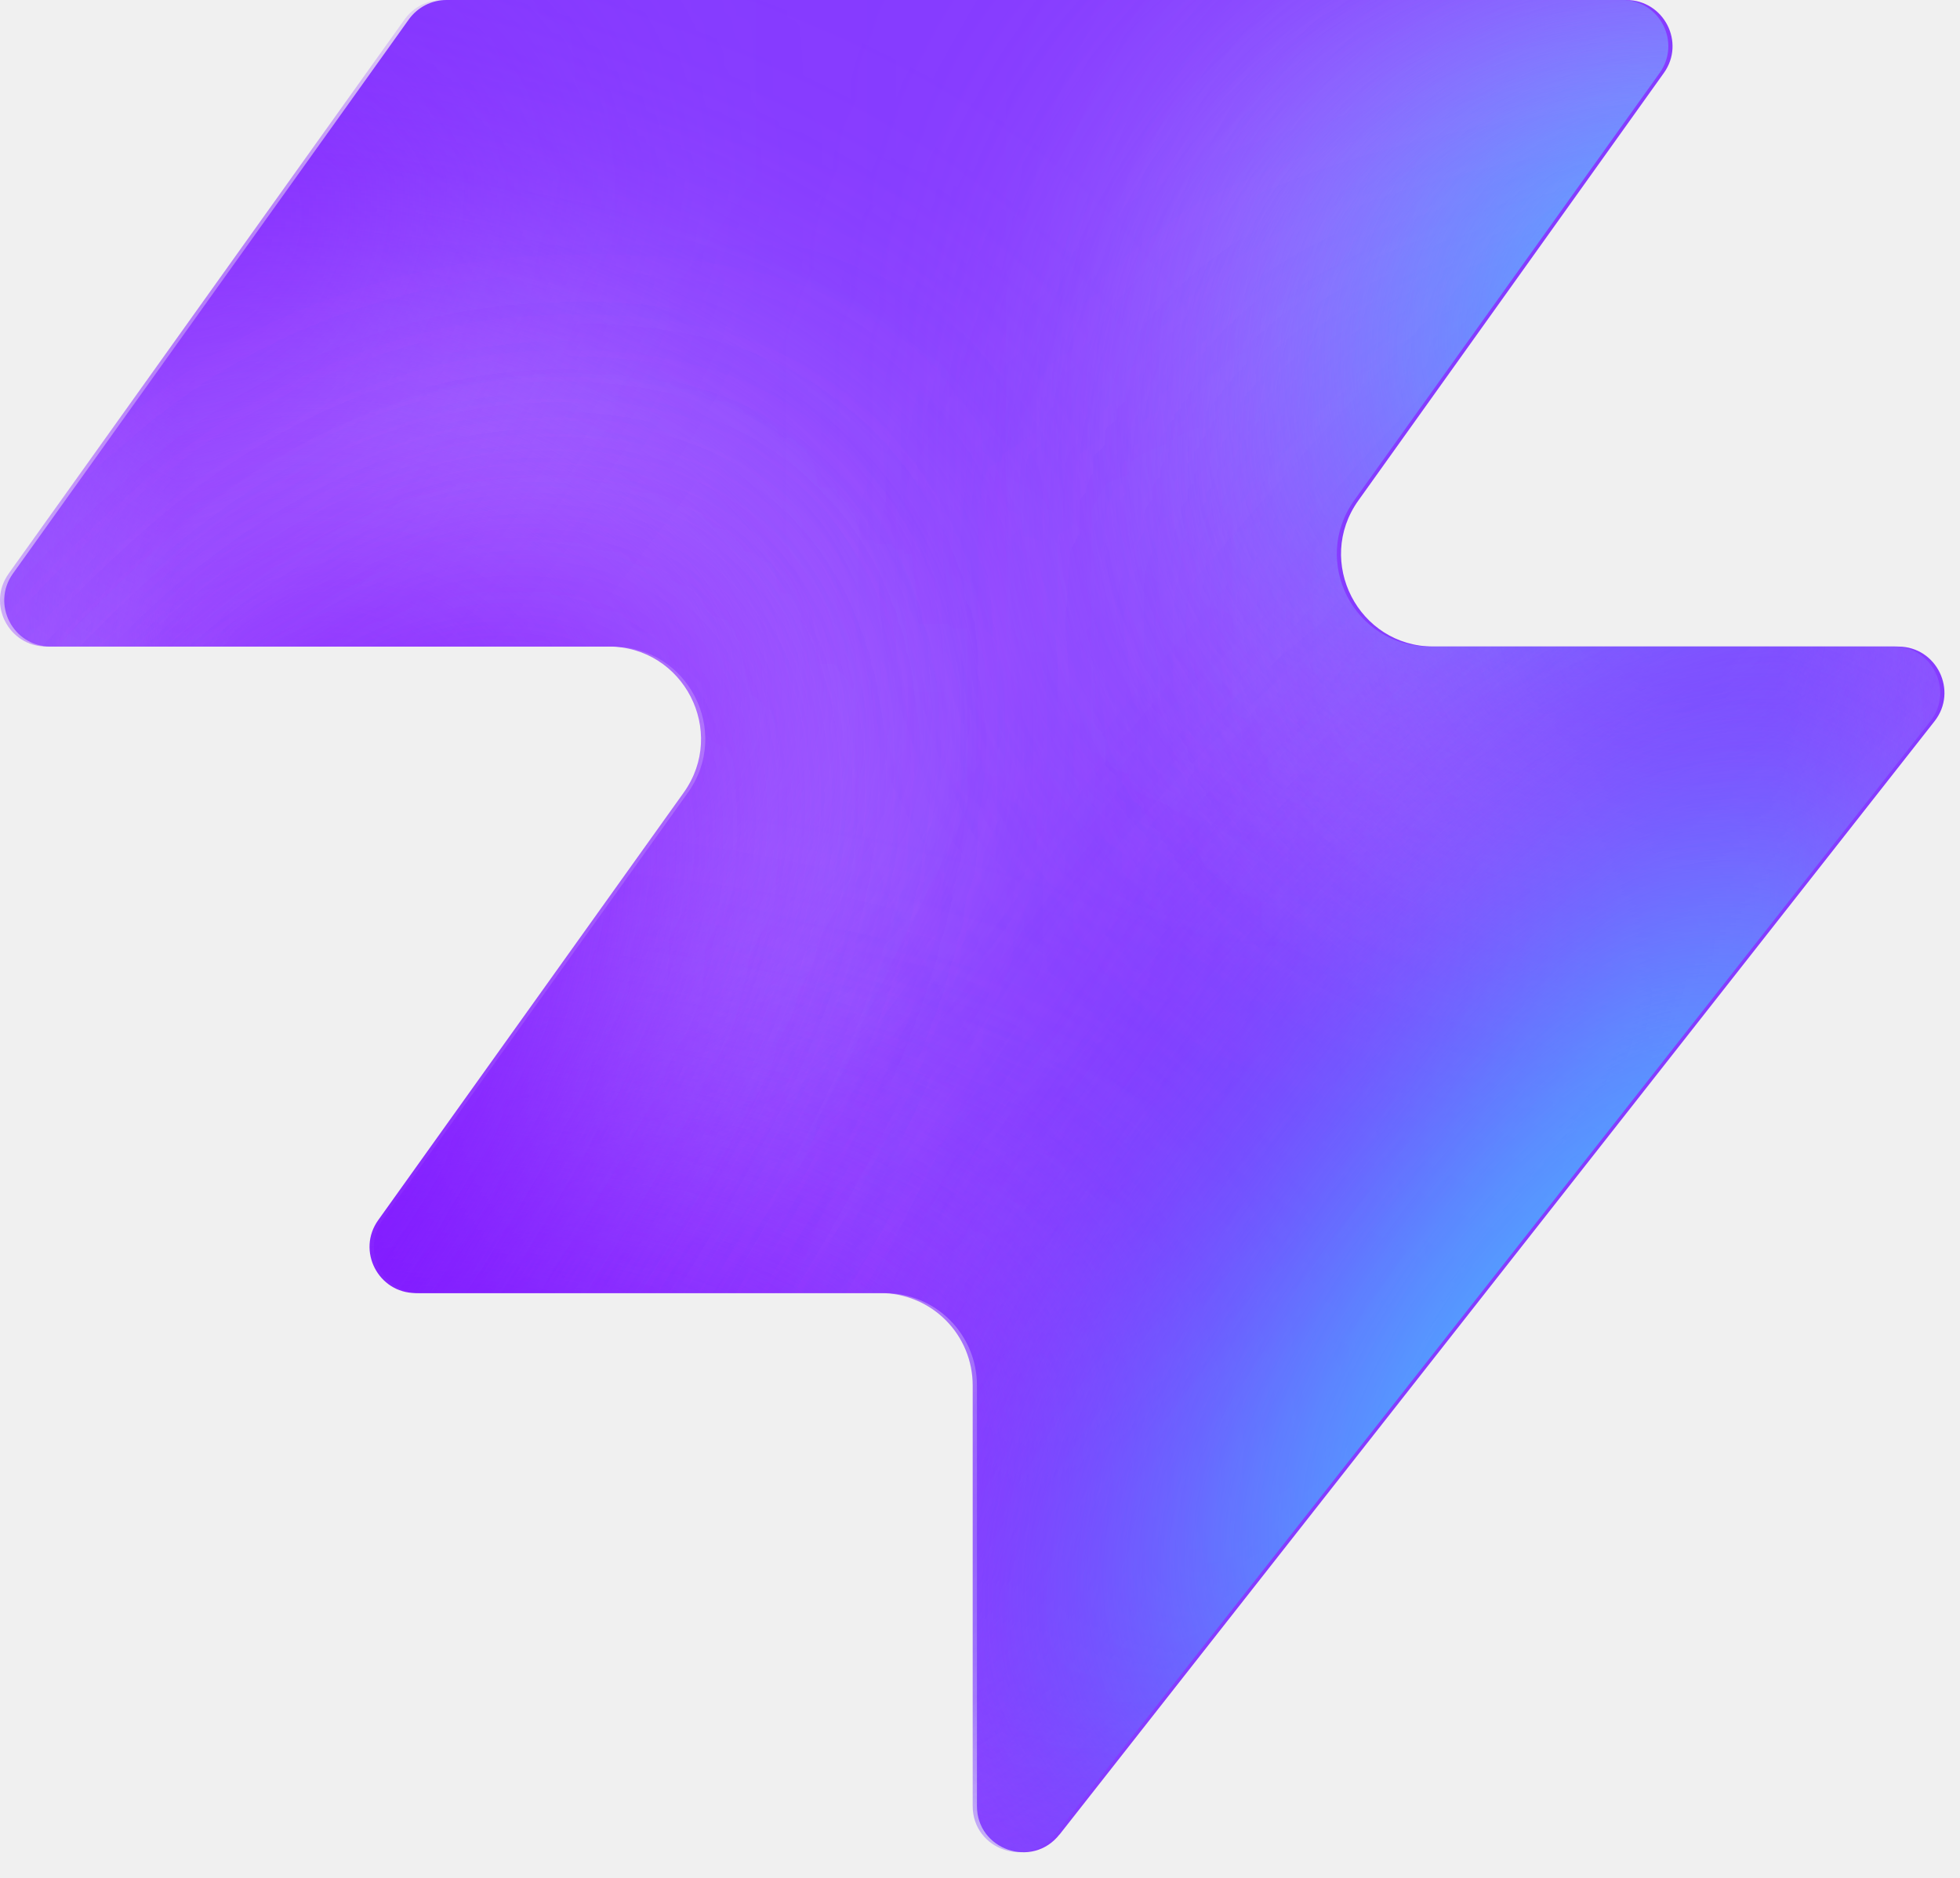
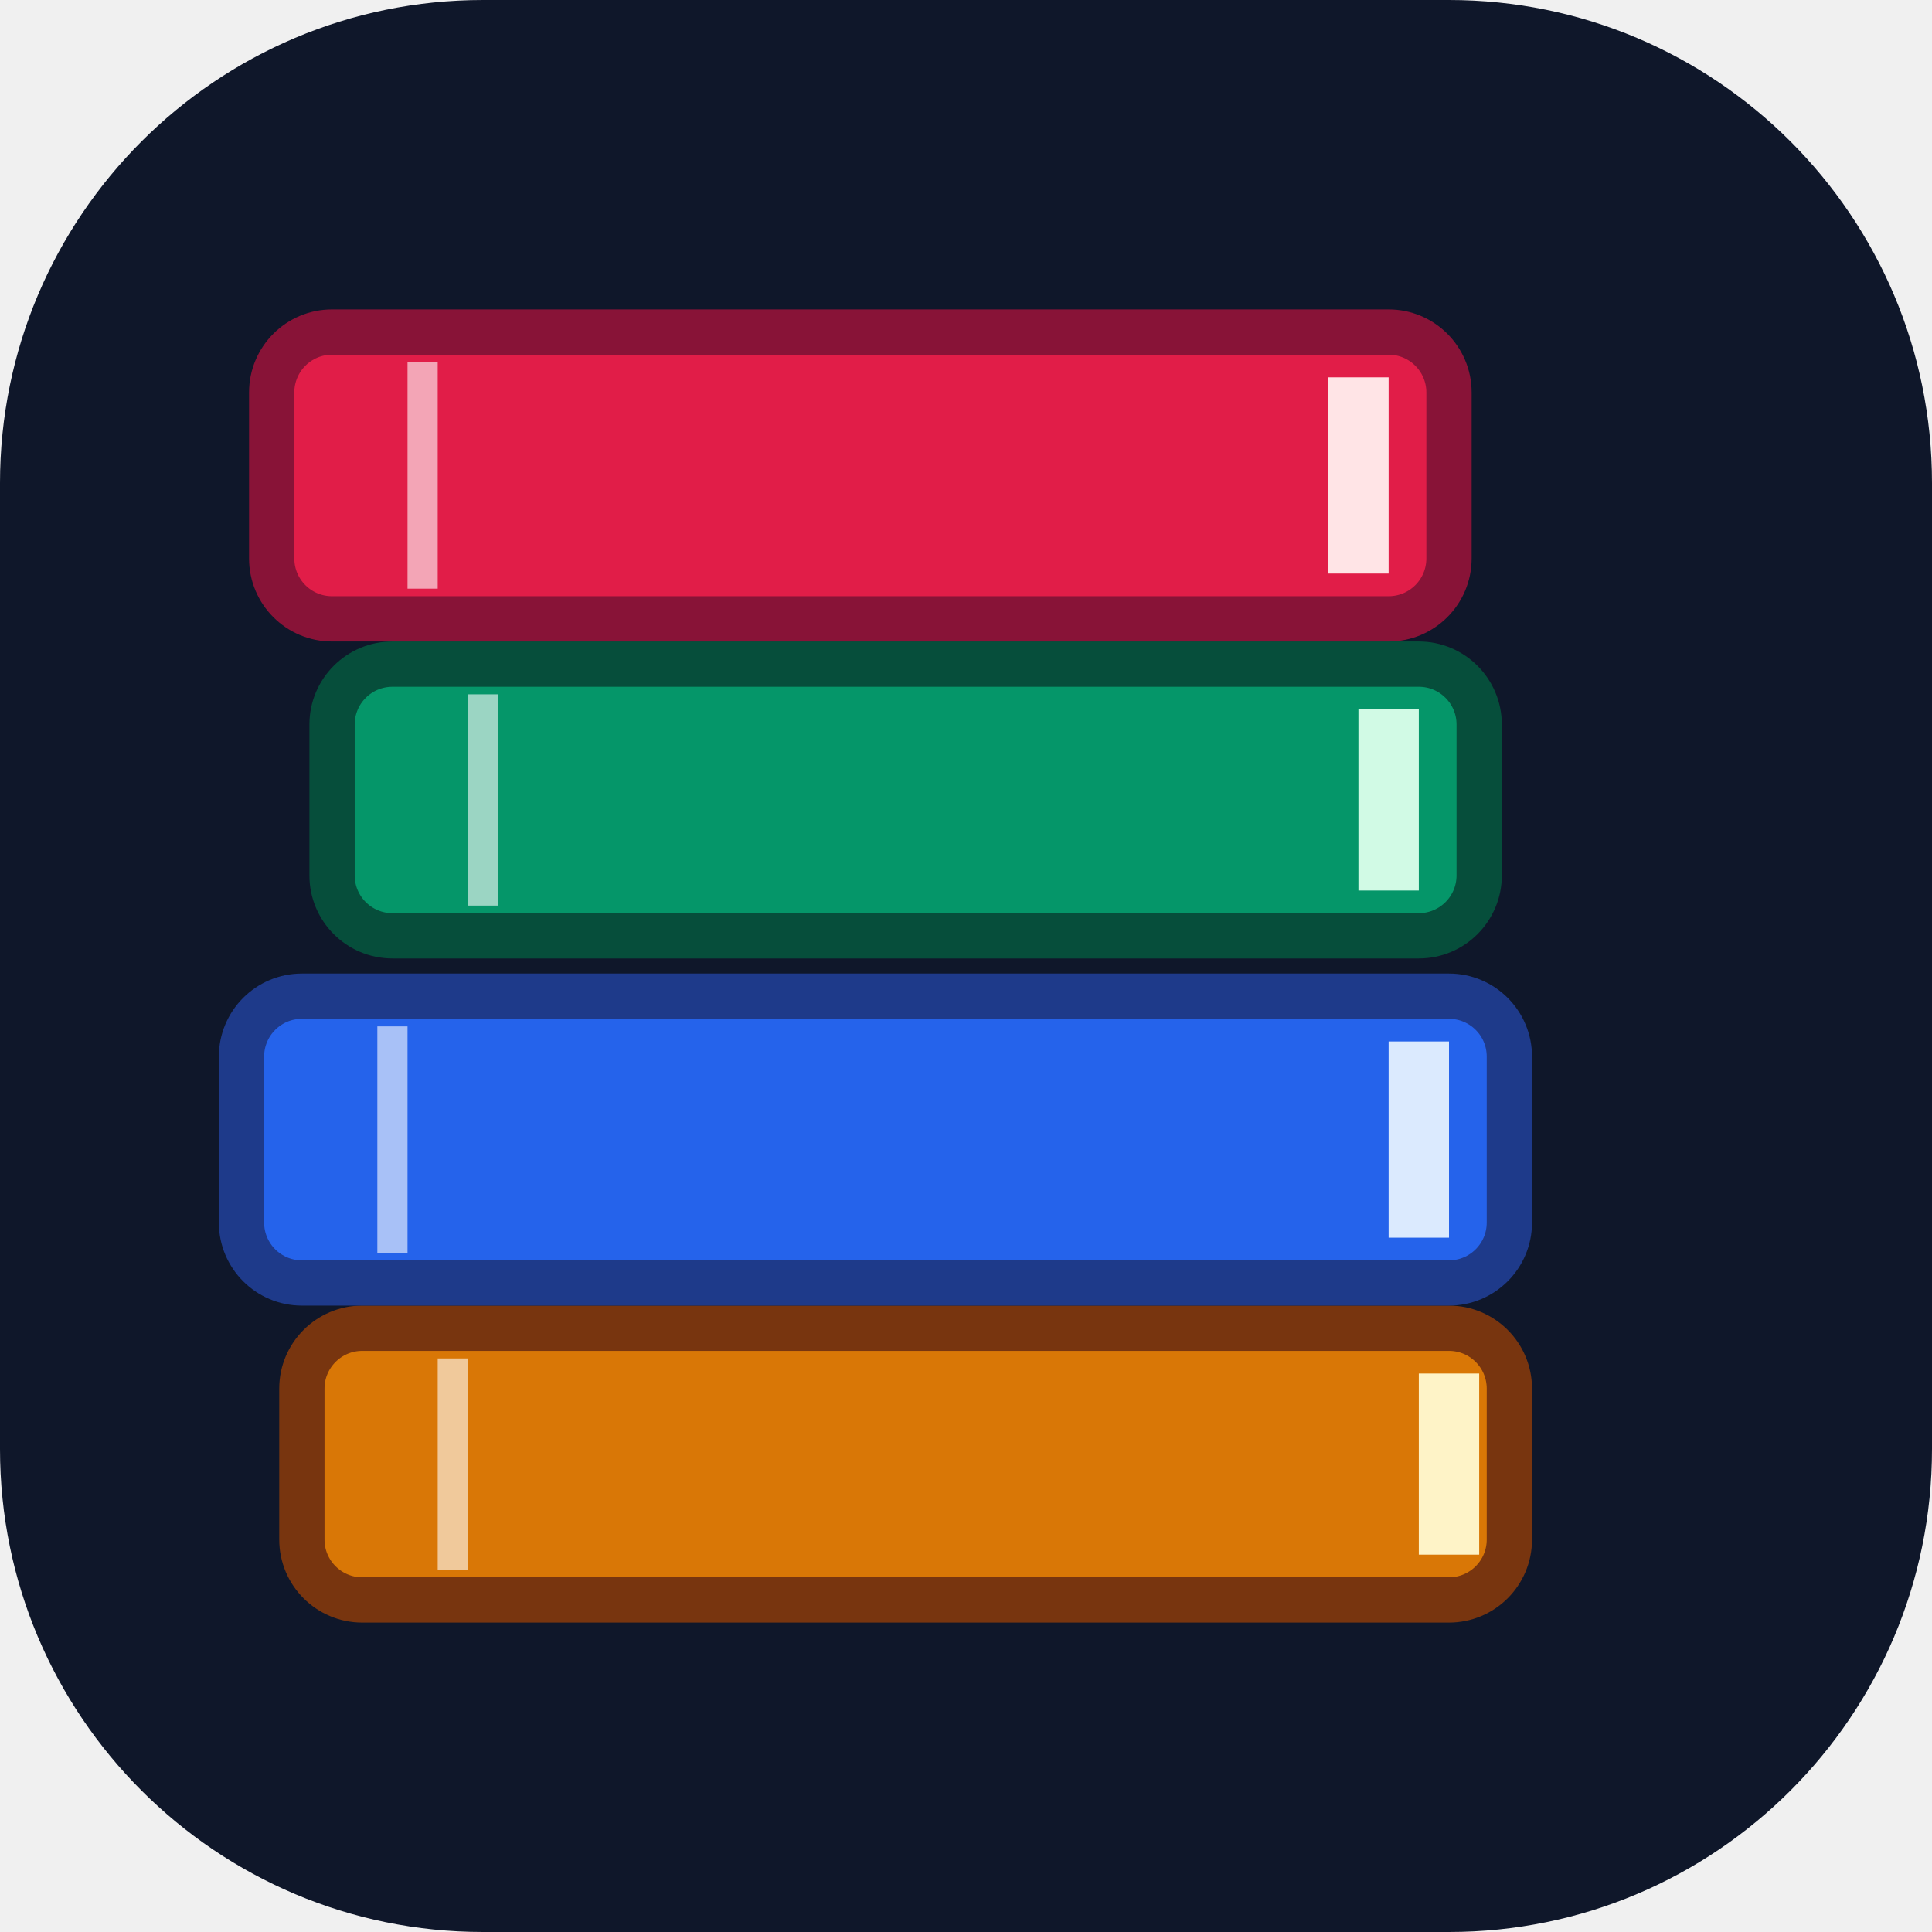
- <svg xmlns="http://www.w3.org/2000/svg" width="48" height="46" fill="none" viewBox="0 0 48 46">
-   <path fill="#863bff" d="M25.946 44.938c-.664.845-2.021.375-2.021-.698V33.937a2.26 2.26 0 0 0-2.262-2.262H10.287c-.92 0-1.456-1.04-.92-1.788l7.48-10.471c1.07-1.497 0-3.578-1.842-3.578H1.237c-.92 0-1.456-1.04-.92-1.788L10.013.474c.214-.297.556-.474.92-.474h28.894c.92 0 1.456 1.04.92 1.788l-7.48 10.471c-1.07 1.498 0 3.579 1.842 3.579h11.377c.943 0 1.473 1.088.89 1.83L25.947 44.94z" style="fill:#863bff;fill:color(display-p3 .525 .23 1);fill-opacity:1" />
-   <mask id="a" width="48" height="46" x="0" y="0" maskUnits="userSpaceOnUse" style="mask-type:alpha">
-     <path fill="#000" d="M25.842 44.938c-.664.844-2.021.375-2.021-.698V33.937a2.26 2.26 0 0 0-2.262-2.262H10.183c-.92 0-1.456-1.04-.92-1.788l7.48-10.471c1.07-1.498 0-3.579-1.842-3.579H1.133c-.92 0-1.456-1.04-.92-1.787L9.91.473c.214-.297.556-.474.92-.474h28.894c.92 0 1.456 1.04.92 1.788l-7.48 10.471c-1.07 1.498 0 3.578 1.842 3.578h11.377c.943 0 1.473 1.088.89 1.832L25.843 44.94z" style="fill:#000;fill-opacity:1" />
-   </mask>
-   <g mask="url(#a)">
-     <g filter="url(#b)">
-       <ellipse cx="5.508" cy="14.704" fill="#ede6ff" rx="5.508" ry="14.704" style="fill:#ede6ff;fill:color(display-p3 .927 .903 1);fill-opacity:1" transform="matrix(.00324 1 1 -.00324 -4.47 31.516)" />
-     </g>
-     <g filter="url(#c)">
-       <ellipse cx="10.399" cy="29.851" fill="#ede6ff" rx="10.399" ry="29.851" style="fill:#ede6ff;fill:color(display-p3 .927 .903 1);fill-opacity:1" transform="matrix(.00324 1 1 -.00324 -39.328 7.883)" />
-     </g>
-     <g filter="url(#d)">
-       <ellipse cx="5.508" cy="30.487" fill="#7e14ff" rx="5.508" ry="30.487" style="fill:#7e14ff;fill:color(display-p3 .492 .077 1);fill-opacity:1" transform="rotate(89.814 -25.913 -14.639)scale(1 -1)" />
-     </g>
-     <g filter="url(#e)">
-       <ellipse cx="5.508" cy="30.599" fill="#7e14ff" rx="5.508" ry="30.599" style="fill:#7e14ff;fill:color(display-p3 .492 .077 1);fill-opacity:1" transform="rotate(89.814 -32.644 -3.334)scale(1 -1)" />
-     </g>
-     <g filter="url(#f)">
-       <ellipse cx="5.508" cy="30.599" fill="#7e14ff" rx="5.508" ry="30.599" style="fill:#7e14ff;fill:color(display-p3 .492 .077 1);fill-opacity:1" transform="matrix(.00324 1 1 -.00324 -34.34 30.47)" />
-     </g>
-     <g filter="url(#g)">
-       <ellipse cx="14.072" cy="22.078" fill="#ede6ff" rx="14.072" ry="22.078" style="fill:#ede6ff;fill:color(display-p3 .927 .903 1);fill-opacity:1" transform="rotate(93.35 24.506 48.493)scale(-1 1)" />
-     </g>
-     <g filter="url(#h)">
-       <ellipse cx="3.47" cy="21.501" fill="#7e14ff" rx="3.47" ry="21.501" style="fill:#7e14ff;fill:color(display-p3 .492 .077 1);fill-opacity:1" transform="rotate(89.009 28.708 47.59)scale(-1 1)" />
-     </g>
-     <g filter="url(#i)">
-       <ellipse cx="3.47" cy="21.501" fill="#7e14ff" rx="3.47" ry="21.501" style="fill:#7e14ff;fill:color(display-p3 .492 .077 1);fill-opacity:1" transform="rotate(89.009 28.708 47.59)scale(-1 1)" />
-     </g>
-     <g filter="url(#j)">
-       <ellipse cx=".387" cy="8.972" fill="#7e14ff" rx="4.407" ry="29.108" style="fill:#7e14ff;fill:color(display-p3 .492 .077 1);fill-opacity:1" transform="rotate(39.51 .387 8.972)" />
-     </g>
-     <g filter="url(#k)">
-       <ellipse cx="47.523" cy="-6.092" fill="#7e14ff" rx="4.407" ry="29.108" style="fill:#7e14ff;fill:color(display-p3 .492 .077 1);fill-opacity:1" transform="rotate(37.892 47.523 -6.092)" />
-     </g>
-     <g filter="url(#l)">
-       <ellipse cx="41.412" cy="6.333" fill="#47bfff" rx="5.971" ry="9.665" style="fill:#47bfff;fill:color(display-p3 .28 .748 1);fill-opacity:1" transform="rotate(37.892 41.412 6.333)" />
-     </g>
-     <g filter="url(#m)">
-       <ellipse cx="-1.879" cy="38.332" fill="#7e14ff" rx="4.407" ry="29.108" style="fill:#7e14ff;fill:color(display-p3 .492 .077 1);fill-opacity:1" transform="rotate(37.892 -1.88 38.332)" />
-     </g>
-     <g filter="url(#n)">
-       <ellipse cx="-1.879" cy="38.332" fill="#7e14ff" rx="4.407" ry="29.108" style="fill:#7e14ff;fill:color(display-p3 .492 .077 1);fill-opacity:1" transform="rotate(37.892 -1.88 38.332)" />
-     </g>
-     <g filter="url(#o)">
-       <ellipse cx="35.651" cy="29.907" fill="#7e14ff" rx="4.407" ry="29.108" style="fill:#7e14ff;fill:color(display-p3 .492 .077 1);fill-opacity:1" transform="rotate(37.892 35.651 29.907)" />
-     </g>
-     <g filter="url(#p)">
-       <ellipse cx="38.418" cy="32.4" fill="#47bfff" rx="5.971" ry="15.297" style="fill:#47bfff;fill:color(display-p3 .28 .748 1);fill-opacity:1" transform="rotate(37.892 38.418 32.4)" />
-     </g>
-   </g>
-   <defs>
-     <filter id="b" width="60.045" height="41.654" x="-19.77" y="16.149" color-interpolation-filters="sRGB" filterUnits="userSpaceOnUse">
-       <feFlood flood-opacity="0" result="BackgroundImageFix" />
-       <feBlend in="SourceGraphic" in2="BackgroundImageFix" result="shape" />
-       <feGaussianBlur result="effect1_foregroundBlur_2002_17158" stdDeviation="7.659" />
-     </filter>
-     <filter id="c" width="90.34" height="51.437" x="-54.613" y="-7.533" color-interpolation-filters="sRGB" filterUnits="userSpaceOnUse">
-       <feFlood flood-opacity="0" result="BackgroundImageFix" />
-       <feBlend in="SourceGraphic" in2="BackgroundImageFix" result="shape" />
-       <feGaussianBlur result="effect1_foregroundBlur_2002_17158" stdDeviation="7.659" />
-     </filter>
-     <filter id="d" width="79.355" height="29.4" x="-49.64" y="2.03" color-interpolation-filters="sRGB" filterUnits="userSpaceOnUse">
-       <feFlood flood-opacity="0" result="BackgroundImageFix" />
-       <feBlend in="SourceGraphic" in2="BackgroundImageFix" result="shape" />
-       <feGaussianBlur result="effect1_foregroundBlur_2002_17158" stdDeviation="4.596" />
-     </filter>
-     <filter id="e" width="79.579" height="29.4" x="-45.045" y="20.029" color-interpolation-filters="sRGB" filterUnits="userSpaceOnUse">
-       <feFlood flood-opacity="0" result="BackgroundImageFix" />
-       <feBlend in="SourceGraphic" in2="BackgroundImageFix" result="shape" />
-       <feGaussianBlur result="effect1_foregroundBlur_2002_17158" stdDeviation="4.596" />
-     </filter>
-     <filter id="f" width="79.579" height="29.4" x="-43.513" y="21.178" color-interpolation-filters="sRGB" filterUnits="userSpaceOnUse">
-       <feFlood flood-opacity="0" result="BackgroundImageFix" />
-       <feBlend in="SourceGraphic" in2="BackgroundImageFix" result="shape" />
-       <feGaussianBlur result="effect1_foregroundBlur_2002_17158" stdDeviation="4.596" />
-     </filter>
-     <filter id="g" width="74.749" height="58.852" x="15.756" y="-17.901" color-interpolation-filters="sRGB" filterUnits="userSpaceOnUse">
-       <feFlood flood-opacity="0" result="BackgroundImageFix" />
-       <feBlend in="SourceGraphic" in2="BackgroundImageFix" result="shape" />
-       <feGaussianBlur result="effect1_foregroundBlur_2002_17158" stdDeviation="7.659" />
-     </filter>
-     <filter id="h" width="61.377" height="25.362" x="23.548" y="2.284" color-interpolation-filters="sRGB" filterUnits="userSpaceOnUse">
-       <feFlood flood-opacity="0" result="BackgroundImageFix" />
-       <feBlend in="SourceGraphic" in2="BackgroundImageFix" result="shape" />
-       <feGaussianBlur result="effect1_foregroundBlur_2002_17158" stdDeviation="4.596" />
-     </filter>
-     <filter id="i" width="61.377" height="25.362" x="23.548" y="2.284" color-interpolation-filters="sRGB" filterUnits="userSpaceOnUse">
-       <feFlood flood-opacity="0" result="BackgroundImageFix" />
-       <feBlend in="SourceGraphic" in2="BackgroundImageFix" result="shape" />
-       <feGaussianBlur result="effect1_foregroundBlur_2002_17158" stdDeviation="4.596" />
-     </filter>
-     <filter id="j" width="56.045" height="63.649" x="-27.636" y="-22.853" color-interpolation-filters="sRGB" filterUnits="userSpaceOnUse">
-       <feFlood flood-opacity="0" result="BackgroundImageFix" />
-       <feBlend in="SourceGraphic" in2="BackgroundImageFix" result="shape" />
-       <feGaussianBlur result="effect1_foregroundBlur_2002_17158" stdDeviation="4.596" />
-     </filter>
-     <filter id="k" width="54.814" height="64.646" x="20.116" y="-38.415" color-interpolation-filters="sRGB" filterUnits="userSpaceOnUse">
-       <feFlood flood-opacity="0" result="BackgroundImageFix" />
-       <feBlend in="SourceGraphic" in2="BackgroundImageFix" result="shape" />
-       <feGaussianBlur result="effect1_foregroundBlur_2002_17158" stdDeviation="4.596" />
-     </filter>
-     <filter id="l" width="33.541" height="35.313" x="24.641" y="-11.323" color-interpolation-filters="sRGB" filterUnits="userSpaceOnUse">
-       <feFlood flood-opacity="0" result="BackgroundImageFix" />
-       <feBlend in="SourceGraphic" in2="BackgroundImageFix" result="shape" />
-       <feGaussianBlur result="effect1_foregroundBlur_2002_17158" stdDeviation="4.596" />
-     </filter>
-     <filter id="m" width="54.814" height="64.646" x="-29.286" y="6.009" color-interpolation-filters="sRGB" filterUnits="userSpaceOnUse">
-       <feFlood flood-opacity="0" result="BackgroundImageFix" />
-       <feBlend in="SourceGraphic" in2="BackgroundImageFix" result="shape" />
-       <feGaussianBlur result="effect1_foregroundBlur_2002_17158" stdDeviation="4.596" />
-     </filter>
-     <filter id="n" width="54.814" height="64.646" x="-29.286" y="6.009" color-interpolation-filters="sRGB" filterUnits="userSpaceOnUse">
-       <feFlood flood-opacity="0" result="BackgroundImageFix" />
-       <feBlend in="SourceGraphic" in2="BackgroundImageFix" result="shape" />
-       <feGaussianBlur result="effect1_foregroundBlur_2002_17158" stdDeviation="4.596" />
-     </filter>
-     <filter id="o" width="54.814" height="64.646" x="8.244" y="-2.416" color-interpolation-filters="sRGB" filterUnits="userSpaceOnUse">
-       <feFlood flood-opacity="0" result="BackgroundImageFix" />
-       <feBlend in="SourceGraphic" in2="BackgroundImageFix" result="shape" />
-       <feGaussianBlur result="effect1_foregroundBlur_2002_17158" stdDeviation="4.596" />
-     </filter>
-     <filter id="p" width="39.409" height="43.623" x="18.713" y="10.588" color-interpolation-filters="sRGB" filterUnits="userSpaceOnUse">
-       <feFlood flood-opacity="0" result="BackgroundImageFix" />
-       <feBlend in="SourceGraphic" in2="BackgroundImageFix" result="shape" />
-       <feGaussianBlur result="effect1_foregroundBlur_2002_17158" stdDeviation="4.596" />
-     </filter>
-   </defs>
+ <svg xmlns="http://www.w3.org/2000/svg" viewBox="0 0 64 64" width="100%" height="100%">
+   <rect width="64" height="64" rx="16" fill="#0f172a" />
+   <rect x="10" y="44" width="40" height="9" rx="2" fill="#d97706" stroke="#78350f" stroke-width="1.5" />
+   <rect x="47" y="45.5" width="2" height="6" fill="#fef3c7" />
+   <line x1="15" y1="45" x2="15" y2="52" stroke="#ffffff" stroke-width="1" opacity="0.6" />
+   <rect x="8" y="33" width="42" height="9.5" rx="2" fill="#2563eb" stroke="#1e3a8a" stroke-width="1.5" />
+   <rect x="46" y="34.5" width="2" height="6.5" fill="#dbeafe" />
+   <line x1="13" y1="34" x2="13" y2="41.5" stroke="#ffffff" stroke-width="1" opacity="0.6" />
+   <rect x="11" y="22" width="38" height="9" rx="2" fill="#059669" stroke="#064e3b" stroke-width="1.5" />
+   <rect x="45" y="23.5" width="2" height="6" fill="#d1fae5" />
+   <line x1="16" y1="23" x2="16" y2="30" stroke="#ffffff" stroke-width="1" opacity="0.6" />
+   <rect x="9" y="11" width="39" height="9.5" rx="2" fill="#e11d48" stroke="#881337" stroke-width="1.5" />
+   <rect x="44" y="12.5" width="2" height="6.5" fill="#ffe4e6" />
+   <line x1="14" y1="12" x2="14" y2="19.5" stroke="#ffffff" stroke-width="1" opacity="0.6" />
</svg>
